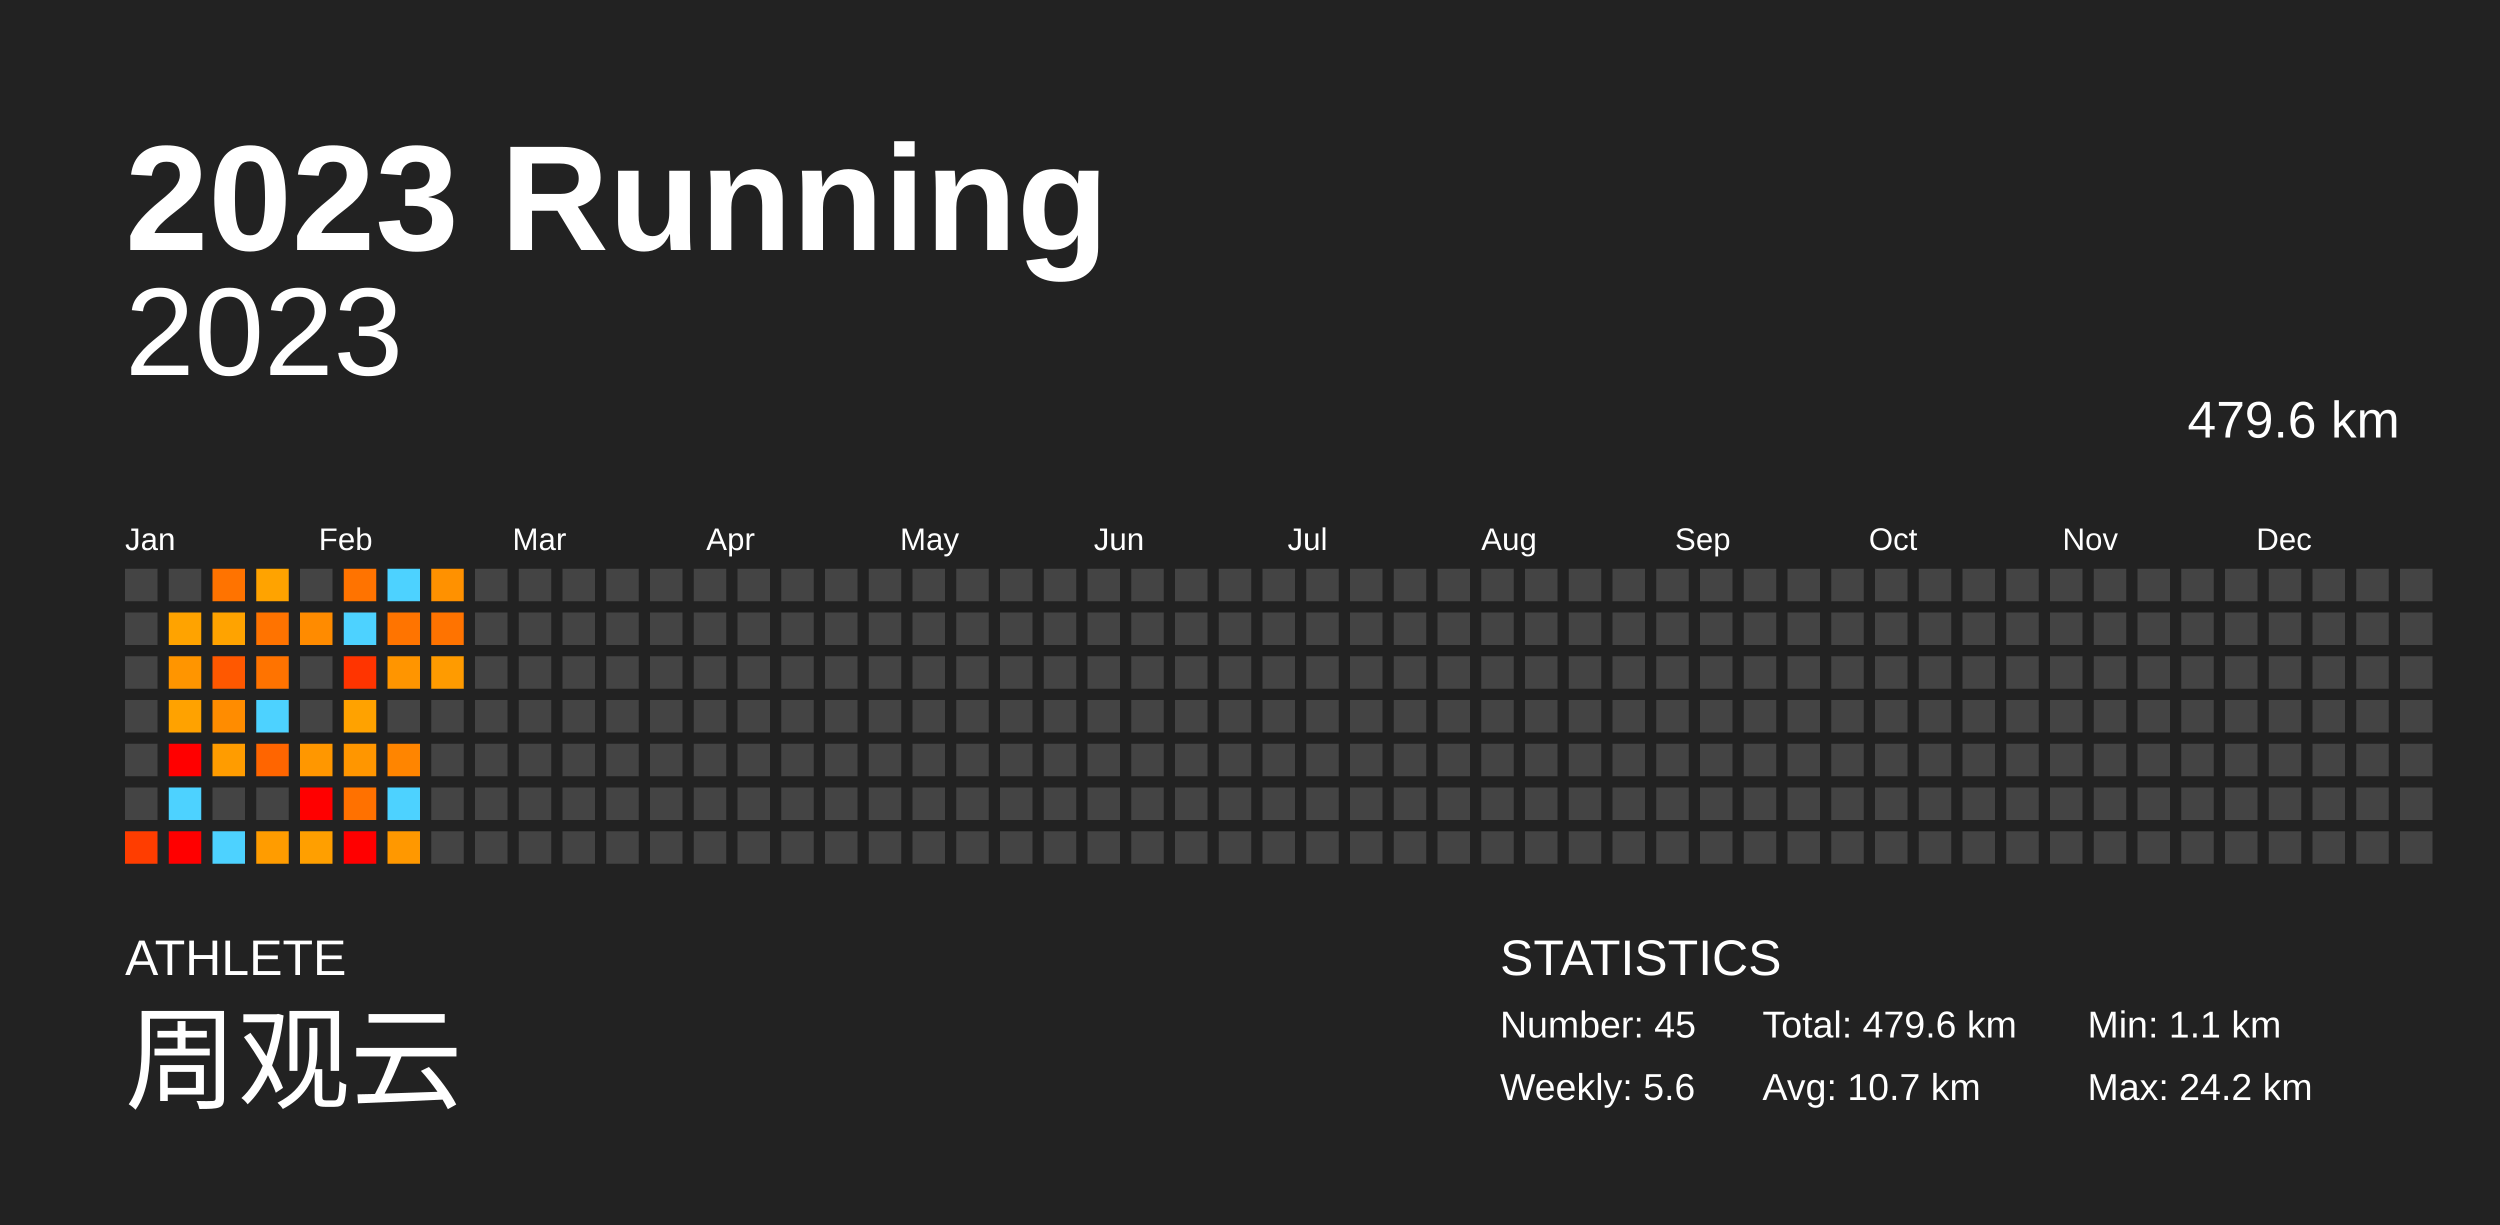
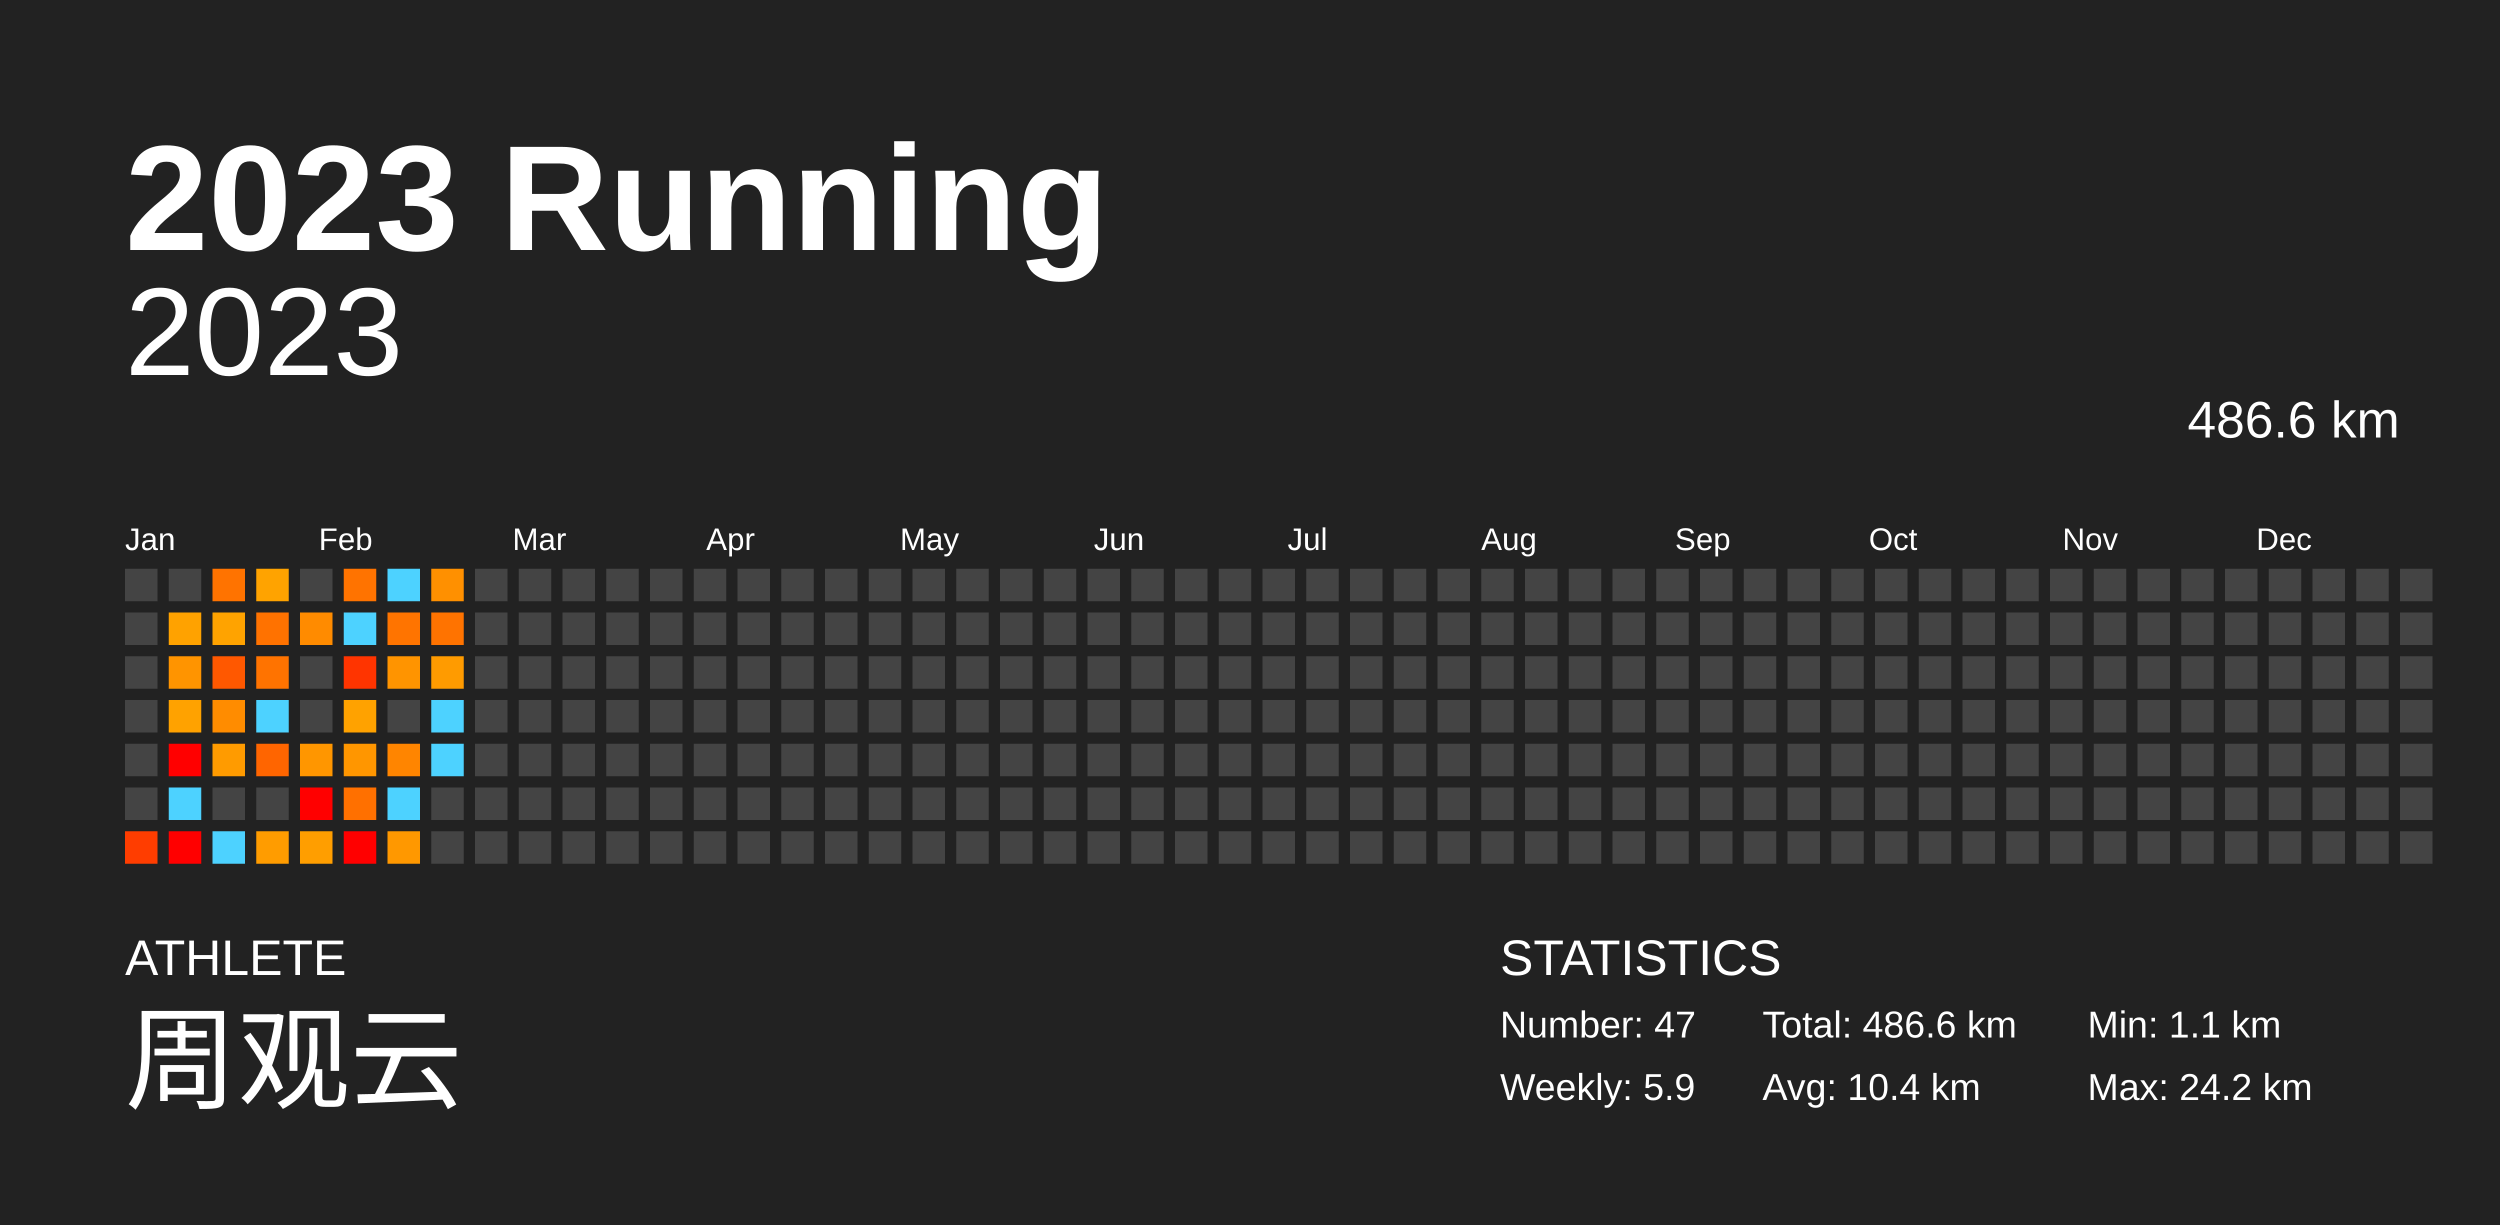
<svg xmlns="http://www.w3.org/2000/svg" baseProfile="full" height="98mm" version="1.1" viewBox="0,0,200,98" width="200mm">
  <defs />
  <rect fill="#222222" height="98" width="200" x="0" y="0" />
  <text fill="#FFFFFF" style="font-size:12px; font-family:Arial; font-weight:bold;" x="10" y="20">2023 Running</text>
  <text fill="#FFFFFF" style="font-size:4px; font-family:Arial" x="10" y="78">ATHLETE</text>
  <text fill="#FFFFFF" style="font-size:9px; font-family:Arial" x="10" y="88">周观云</text>
  <text fill="#FFFFFF" style="font-size:4px; font-family:Arial" x="120" y="78">STATISTICS</text>
-   <text fill="#FFFFFF" style="font-size:3px; font-family:Arial" x="120" y="83">Number: 45</text>
-   <text fill="#FFFFFF" style="font-size:3px; font-family:Arial" x="120" y="88">Weekly: 5.6</text>
-   <text fill="#FFFFFF" style="font-size:3px; font-family:Arial" x="141" y="83">Total: 479.6 km</text>
-   <text fill="#FFFFFF" style="font-size:3px; font-family:Arial" x="141" y="88">Avg: 10.7 km</text>
+   <text fill="#FFFFFF" style="font-size:3px; font-family:Arial" x="120" y="83">Number: 47</text>
+   <text fill="#FFFFFF" style="font-size:3px; font-family:Arial" x="120" y="88">Weekly: 5.9</text>
+   <text fill="#FFFFFF" style="font-size:3px; font-family:Arial" x="141" y="83">Total: 486.6 km</text>
+   <text fill="#FFFFFF" style="font-size:3px; font-family:Arial" x="141" y="88">Avg: 10.4 km</text>
  <text fill="#FFFFFF" style="font-size:3px; font-family:Arial" x="167" y="83">Min: 1.1 km</text>
  <text fill="#FFFFFF" style="font-size:3px; font-family:Arial" x="167" y="88">Max: 24.2 km</text>
  <text alignment-baseline="hanging" fill="#FFFFFF" style="font-size:10.0px; font-family:Arial;" x="10" y="30">2023</text>
-   <text alignment-baseline="hanging" fill="#FFFFFF" style="font-size:4.125px; font-family:Arial;" x="175" y="35">479.6 km</text>
+   <text alignment-baseline="hanging" fill="#FFFFFF" style="font-size:4.125px; font-family:Arial;" x="175" y="35">486.6 km</text>
  <text fill="#FFFFFF" style="font-size:2.5px; font-family:Arial" x="10.0" y="44">Jan</text>
  <text fill="#FFFFFF" style="font-size:2.5px; font-family:Arial" x="25.5" y="44">Feb</text>
  <text fill="#FFFFFF" style="font-size:2.5px; font-family:Arial" x="41.0" y="44">Mar</text>
  <text fill="#FFFFFF" style="font-size:2.5px; font-family:Arial" x="56.5" y="44">Apr</text>
  <text fill="#FFFFFF" style="font-size:2.5px; font-family:Arial" x="72.0" y="44">May</text>
  <text fill="#FFFFFF" style="font-size:2.5px; font-family:Arial" x="87.5" y="44">Jun</text>
  <text fill="#FFFFFF" style="font-size:2.5px; font-family:Arial" x="103.0" y="44">Jul</text>
  <text fill="#FFFFFF" style="font-size:2.5px; font-family:Arial" x="118.5" y="44">Aug</text>
  <text fill="#FFFFFF" style="font-size:2.5px; font-family:Arial" x="134.0" y="44">Sep</text>
  <text fill="#FFFFFF" style="font-size:2.5px; font-family:Arial" x="149.5" y="44">Oct</text>
  <text fill="#FFFFFF" style="font-size:2.5px; font-family:Arial" x="165.0" y="44">Nov</text>
  <text fill="#FFFFFF" style="font-size:2.5px; font-family:Arial" x="180.5" y="44">Dec</text>
  <rect fill="#444444" height="2.6" width="2.6" x="10.0" y="45.5" />
  <rect fill="#444444" height="2.6" width="2.6" x="10.0" y="49.0" />
  <rect fill="#444444" height="2.6" width="2.6" x="10.0" y="52.5" />
  <rect fill="#444444" height="2.6" width="2.6" x="10.0" y="56.0" />
  <rect fill="#444444" height="2.6" width="2.6" x="10.0" y="59.5" />
  <rect fill="#444444" height="2.6" width="2.6" x="10.0" y="63.0" />
  <rect fill="#ff3d00" height="2.6" width="2.6" x="10.0" y="66.5" />
  <rect fill="#444444" height="2.6" width="2.6" x="13.5" y="45.5" />
-   <rect fill="#ffa300" height="2.6" width="2.6" x="13.5" y="49.0" />
-   <rect fill="#ff9500" height="2.6" width="2.6" x="13.5" y="52.5" />
+   <rect fill="#ffa200" height="2.6" width="2.6" x="13.5" y="49.0" />
+   <rect fill="#ff9400" height="2.6" width="2.6" x="13.5" y="52.5" />
  <rect fill="#ffa200" height="2.6" width="2.6" x="13.5" y="56.0" />
  <rect fill="red" height="2.6" width="2.6" x="13.5" y="59.5" />
  <rect fill="#4dd2ff" height="2.6" width="2.6" x="13.5" y="63.0" />
  <rect fill="red" height="2.6" width="2.6" x="13.5" y="66.5" />
  <rect fill="#ff7300" height="2.6" width="2.6" x="17.0" y="45.5" />
  <rect fill="#ffa300" height="2.6" width="2.6" x="17.0" y="49.0" />
  <rect fill="#ff5800" height="2.6" width="2.6" x="17.0" y="52.5" />
  <rect fill="#ff8c00" height="2.6" width="2.6" x="17.0" y="56.0" />
-   <rect fill="#ff9c00" height="2.6" width="2.6" x="17.0" y="59.5" />
+   <rect fill="#ff9b00" height="2.6" width="2.6" x="17.0" y="59.5" />
  <rect fill="#444444" height="2.6" width="2.6" x="17.0" y="63.0" />
  <rect fill="#4dd2ff" height="2.6" width="2.6" x="17.0" y="66.5" />
  <rect fill="#ffa300" height="2.6" width="2.6" x="20.5" y="45.5" />
-   <rect fill="#ff7300" height="2.6" width="2.6" x="20.5" y="49.0" />
+   <rect fill="#ff7200" height="2.6" width="2.6" x="20.5" y="49.0" />
  <rect fill="#ff7300" height="2.6" width="2.6" x="20.5" y="52.5" />
  <rect fill="#4dd2ff" height="2.6" width="2.6" x="20.5" y="56.0" />
  <rect fill="#ff6500" height="2.6" width="2.6" x="20.5" y="59.5" />
  <rect fill="#444444" height="2.6" width="2.6" x="20.5" y="63.0" />
  <rect fill="#ff9c00" height="2.6" width="2.6" x="20.5" y="66.5" />
  <rect fill="#444444" height="2.6" width="2.6" x="24.0" y="45.5" />
  <rect fill="#ff8b00" height="2.6" width="2.6" x="24.0" y="49.0" />
  <rect fill="#444444" height="2.6" width="2.6" x="24.0" y="52.5" />
  <rect fill="#444444" height="2.6" width="2.6" x="24.0" y="56.0" />
-   <rect fill="#ff9700" height="2.6" width="2.6" x="24.0" y="59.5" />
+   <rect fill="#ff9600" height="2.6" width="2.6" x="24.0" y="59.5" />
  <rect fill="red" height="2.6" width="2.6" x="24.0" y="63.0" />
-   <rect fill="#ff9f00" height="2.6" width="2.6" x="24.0" y="66.5" />
+   <rect fill="#ff9e00" height="2.6" width="2.6" x="24.0" y="66.5" />
  <rect fill="#ff7300" height="2.6" width="2.6" x="27.5" y="45.5" />
  <rect fill="#4dd2ff" height="2.6" width="2.6" x="27.5" y="49.0" />
  <rect fill="#ff3400" height="2.6" width="2.6" x="27.5" y="52.5" />
  <rect fill="#ffa200" height="2.6" width="2.6" x="27.5" y="56.0" />
  <rect fill="#ff9600" height="2.6" width="2.6" x="27.5" y="59.5" />
-   <rect fill="#ff7100" height="2.6" width="2.6" x="27.5" y="63.0" />
+   <rect fill="#ff7000" height="2.6" width="2.6" x="27.5" y="63.0" />
  <rect fill="red" height="2.6" width="2.6" x="27.5" y="66.5" />
  <rect fill="#4dd2ff" height="2.6" width="2.6" x="31.0" y="45.5" />
  <rect fill="#ff7400" height="2.6" width="2.6" x="31.0" y="49.0" />
-   <rect fill="#ff9500" height="2.6" width="2.6" x="31.0" y="52.5" />
+   <rect fill="#ff9400" height="2.6" width="2.6" x="31.0" y="52.5" />
  <rect fill="#444444" height="2.6" width="2.6" x="31.0" y="56.0" />
  <rect fill="#ff8500" height="2.6" width="2.6" x="31.0" y="59.5" />
  <rect fill="#4dd2ff" height="2.6" width="2.6" x="31.0" y="63.0" />
  <rect fill="#ff9800" height="2.6" width="2.6" x="31.0" y="66.5" />
-   <rect fill="#ff9100" height="2.6" width="2.6" x="34.5" y="45.5" />
+   <rect fill="#ff9000" height="2.6" width="2.6" x="34.5" y="45.5" />
  <rect fill="#ff7300" height="2.6" width="2.6" x="34.5" y="49.0" />
  <rect fill="#ff9b00" height="2.6" width="2.6" x="34.5" y="52.5" />
-   <rect fill="#444444" height="2.6" width="2.6" x="34.5" y="56.0" />
-   <rect fill="#444444" height="2.6" width="2.6" x="34.5" y="59.5" />
+   <rect fill="#4dd2ff" height="2.6" width="2.6" x="34.5" y="56.0" />
+   <rect fill="#4dd2ff" height="2.6" width="2.6" x="34.5" y="59.5" />
  <rect fill="#444444" height="2.6" width="2.6" x="34.5" y="63.0" />
  <rect fill="#444444" height="2.6" width="2.6" x="34.5" y="66.5" />
  <rect fill="#444444" height="2.6" width="2.6" x="38.0" y="45.5" />
  <rect fill="#444444" height="2.6" width="2.6" x="38.0" y="49.0" />
  <rect fill="#444444" height="2.6" width="2.6" x="38.0" y="52.5" />
  <rect fill="#444444" height="2.6" width="2.6" x="38.0" y="56.0" />
  <rect fill="#444444" height="2.6" width="2.6" x="38.0" y="59.5" />
  <rect fill="#444444" height="2.6" width="2.6" x="38.0" y="63.0" />
  <rect fill="#444444" height="2.6" width="2.6" x="38.0" y="66.5" />
  <rect fill="#444444" height="2.6" width="2.6" x="41.5" y="45.5" />
  <rect fill="#444444" height="2.6" width="2.6" x="41.5" y="49.0" />
  <rect fill="#444444" height="2.6" width="2.6" x="41.5" y="52.5" />
  <rect fill="#444444" height="2.6" width="2.6" x="41.5" y="56.0" />
  <rect fill="#444444" height="2.6" width="2.6" x="41.5" y="59.5" />
  <rect fill="#444444" height="2.6" width="2.6" x="41.5" y="63.0" />
  <rect fill="#444444" height="2.6" width="2.6" x="41.5" y="66.5" />
  <rect fill="#444444" height="2.6" width="2.6" x="45.0" y="45.5" />
  <rect fill="#444444" height="2.6" width="2.6" x="45.0" y="49.0" />
  <rect fill="#444444" height="2.6" width="2.6" x="45.0" y="52.5" />
  <rect fill="#444444" height="2.6" width="2.6" x="45.0" y="56.0" />
  <rect fill="#444444" height="2.6" width="2.6" x="45.0" y="59.5" />
  <rect fill="#444444" height="2.6" width="2.6" x="45.0" y="63.0" />
  <rect fill="#444444" height="2.6" width="2.6" x="45.0" y="66.5" />
  <rect fill="#444444" height="2.6" width="2.6" x="48.5" y="45.5" />
  <rect fill="#444444" height="2.6" width="2.6" x="48.5" y="49.0" />
  <rect fill="#444444" height="2.6" width="2.6" x="48.5" y="52.5" />
  <rect fill="#444444" height="2.6" width="2.6" x="48.5" y="56.0" />
  <rect fill="#444444" height="2.6" width="2.6" x="48.5" y="59.5" />
  <rect fill="#444444" height="2.6" width="2.6" x="48.5" y="63.0" />
  <rect fill="#444444" height="2.6" width="2.6" x="48.5" y="66.5" />
  <rect fill="#444444" height="2.6" width="2.6" x="52.0" y="45.5" />
  <rect fill="#444444" height="2.6" width="2.6" x="52.0" y="49.0" />
  <rect fill="#444444" height="2.6" width="2.6" x="52.0" y="52.5" />
  <rect fill="#444444" height="2.6" width="2.6" x="52.0" y="56.0" />
  <rect fill="#444444" height="2.6" width="2.6" x="52.0" y="59.5" />
  <rect fill="#444444" height="2.6" width="2.6" x="52.0" y="63.0" />
  <rect fill="#444444" height="2.6" width="2.6" x="52.0" y="66.5" />
  <rect fill="#444444" height="2.6" width="2.6" x="55.5" y="45.5" />
  <rect fill="#444444" height="2.6" width="2.6" x="55.5" y="49.0" />
  <rect fill="#444444" height="2.6" width="2.6" x="55.5" y="52.5" />
  <rect fill="#444444" height="2.6" width="2.6" x="55.5" y="56.0" />
  <rect fill="#444444" height="2.6" width="2.6" x="55.5" y="59.5" />
  <rect fill="#444444" height="2.6" width="2.6" x="55.5" y="63.0" />
  <rect fill="#444444" height="2.6" width="2.6" x="55.5" y="66.5" />
  <rect fill="#444444" height="2.6" width="2.6" x="59.0" y="45.5" />
  <rect fill="#444444" height="2.6" width="2.6" x="59.0" y="49.0" />
  <rect fill="#444444" height="2.6" width="2.6" x="59.0" y="52.5" />
  <rect fill="#444444" height="2.6" width="2.6" x="59.0" y="56.0" />
  <rect fill="#444444" height="2.6" width="2.6" x="59.0" y="59.5" />
  <rect fill="#444444" height="2.6" width="2.6" x="59.0" y="63.0" />
  <rect fill="#444444" height="2.6" width="2.6" x="59.0" y="66.5" />
  <rect fill="#444444" height="2.6" width="2.6" x="62.5" y="45.5" />
  <rect fill="#444444" height="2.6" width="2.6" x="62.5" y="49.0" />
  <rect fill="#444444" height="2.6" width="2.6" x="62.5" y="52.5" />
  <rect fill="#444444" height="2.6" width="2.6" x="62.5" y="56.0" />
  <rect fill="#444444" height="2.6" width="2.6" x="62.5" y="59.5" />
  <rect fill="#444444" height="2.6" width="2.6" x="62.5" y="63.0" />
  <rect fill="#444444" height="2.6" width="2.6" x="62.5" y="66.5" />
  <rect fill="#444444" height="2.6" width="2.6" x="66.0" y="45.5" />
  <rect fill="#444444" height="2.6" width="2.6" x="66.0" y="49.0" />
  <rect fill="#444444" height="2.6" width="2.6" x="66.0" y="52.5" />
  <rect fill="#444444" height="2.6" width="2.6" x="66.0" y="56.0" />
  <rect fill="#444444" height="2.6" width="2.6" x="66.0" y="59.5" />
  <rect fill="#444444" height="2.6" width="2.6" x="66.0" y="63.0" />
  <rect fill="#444444" height="2.6" width="2.6" x="66.0" y="66.5" />
  <rect fill="#444444" height="2.6" width="2.6" x="69.5" y="45.5" />
  <rect fill="#444444" height="2.6" width="2.6" x="69.5" y="49.0" />
  <rect fill="#444444" height="2.6" width="2.6" x="69.5" y="52.5" />
  <rect fill="#444444" height="2.6" width="2.6" x="69.5" y="56.0" />
  <rect fill="#444444" height="2.6" width="2.6" x="69.5" y="59.5" />
  <rect fill="#444444" height="2.6" width="2.6" x="69.5" y="63.0" />
  <rect fill="#444444" height="2.6" width="2.6" x="69.5" y="66.5" />
  <rect fill="#444444" height="2.6" width="2.6" x="73.0" y="45.5" />
  <rect fill="#444444" height="2.6" width="2.6" x="73.0" y="49.0" />
  <rect fill="#444444" height="2.6" width="2.6" x="73.0" y="52.5" />
  <rect fill="#444444" height="2.6" width="2.6" x="73.0" y="56.0" />
  <rect fill="#444444" height="2.6" width="2.6" x="73.0" y="59.5" />
  <rect fill="#444444" height="2.6" width="2.6" x="73.0" y="63.0" />
  <rect fill="#444444" height="2.6" width="2.6" x="73.0" y="66.5" />
  <rect fill="#444444" height="2.6" width="2.6" x="76.5" y="45.5" />
  <rect fill="#444444" height="2.6" width="2.6" x="76.5" y="49.0" />
  <rect fill="#444444" height="2.6" width="2.6" x="76.5" y="52.5" />
  <rect fill="#444444" height="2.6" width="2.6" x="76.5" y="56.0" />
  <rect fill="#444444" height="2.6" width="2.6" x="76.5" y="59.5" />
  <rect fill="#444444" height="2.6" width="2.6" x="76.5" y="63.0" />
  <rect fill="#444444" height="2.6" width="2.6" x="76.5" y="66.5" />
  <rect fill="#444444" height="2.6" width="2.6" x="80.0" y="45.5" />
  <rect fill="#444444" height="2.6" width="2.6" x="80.0" y="49.0" />
  <rect fill="#444444" height="2.6" width="2.6" x="80.0" y="52.5" />
  <rect fill="#444444" height="2.6" width="2.6" x="80.0" y="56.0" />
  <rect fill="#444444" height="2.6" width="2.6" x="80.0" y="59.5" />
  <rect fill="#444444" height="2.6" width="2.6" x="80.0" y="63.0" />
  <rect fill="#444444" height="2.6" width="2.6" x="80.0" y="66.5" />
  <rect fill="#444444" height="2.6" width="2.6" x="83.5" y="45.5" />
  <rect fill="#444444" height="2.6" width="2.6" x="83.5" y="49.0" />
  <rect fill="#444444" height="2.6" width="2.6" x="83.5" y="52.5" />
  <rect fill="#444444" height="2.6" width="2.6" x="83.5" y="56.0" />
  <rect fill="#444444" height="2.6" width="2.6" x="83.5" y="59.5" />
  <rect fill="#444444" height="2.6" width="2.6" x="83.5" y="63.0" />
  <rect fill="#444444" height="2.6" width="2.6" x="83.5" y="66.5" />
  <rect fill="#444444" height="2.6" width="2.6" x="87.0" y="45.5" />
  <rect fill="#444444" height="2.6" width="2.6" x="87.0" y="49.0" />
  <rect fill="#444444" height="2.6" width="2.6" x="87.0" y="52.5" />
  <rect fill="#444444" height="2.6" width="2.6" x="87.0" y="56.0" />
  <rect fill="#444444" height="2.6" width="2.6" x="87.0" y="59.5" />
  <rect fill="#444444" height="2.6" width="2.6" x="87.0" y="63.0" />
  <rect fill="#444444" height="2.6" width="2.6" x="87.0" y="66.5" />
  <rect fill="#444444" height="2.6" width="2.6" x="90.5" y="45.5" />
  <rect fill="#444444" height="2.6" width="2.6" x="90.5" y="49.0" />
  <rect fill="#444444" height="2.6" width="2.6" x="90.5" y="52.5" />
  <rect fill="#444444" height="2.6" width="2.6" x="90.5" y="56.0" />
  <rect fill="#444444" height="2.6" width="2.6" x="90.5" y="59.5" />
  <rect fill="#444444" height="2.6" width="2.6" x="90.5" y="63.0" />
  <rect fill="#444444" height="2.6" width="2.6" x="90.5" y="66.5" />
  <rect fill="#444444" height="2.6" width="2.6" x="94.0" y="45.5" />
  <rect fill="#444444" height="2.6" width="2.6" x="94.0" y="49.0" />
  <rect fill="#444444" height="2.6" width="2.6" x="94.0" y="52.5" />
  <rect fill="#444444" height="2.6" width="2.6" x="94.0" y="56.0" />
  <rect fill="#444444" height="2.6" width="2.6" x="94.0" y="59.5" />
  <rect fill="#444444" height="2.6" width="2.6" x="94.0" y="63.0" />
  <rect fill="#444444" height="2.6" width="2.6" x="94.0" y="66.5" />
  <rect fill="#444444" height="2.6" width="2.6" x="97.5" y="45.5" />
  <rect fill="#444444" height="2.6" width="2.6" x="97.5" y="49.0" />
  <rect fill="#444444" height="2.6" width="2.6" x="97.5" y="52.5" />
  <rect fill="#444444" height="2.6" width="2.6" x="97.5" y="56.0" />
  <rect fill="#444444" height="2.6" width="2.6" x="97.5" y="59.5" />
  <rect fill="#444444" height="2.6" width="2.6" x="97.5" y="63.0" />
  <rect fill="#444444" height="2.6" width="2.6" x="97.5" y="66.5" />
  <rect fill="#444444" height="2.6" width="2.6" x="101.0" y="45.5" />
  <rect fill="#444444" height="2.6" width="2.6" x="101.0" y="49.0" />
  <rect fill="#444444" height="2.6" width="2.6" x="101.0" y="52.5" />
  <rect fill="#444444" height="2.6" width="2.6" x="101.0" y="56.0" />
  <rect fill="#444444" height="2.6" width="2.6" x="101.0" y="59.5" />
  <rect fill="#444444" height="2.6" width="2.6" x="101.0" y="63.0" />
  <rect fill="#444444" height="2.6" width="2.6" x="101.0" y="66.5" />
  <rect fill="#444444" height="2.6" width="2.6" x="104.5" y="45.5" />
  <rect fill="#444444" height="2.6" width="2.6" x="104.5" y="49.0" />
  <rect fill="#444444" height="2.6" width="2.6" x="104.5" y="52.5" />
  <rect fill="#444444" height="2.6" width="2.6" x="104.5" y="56.0" />
  <rect fill="#444444" height="2.6" width="2.6" x="104.5" y="59.5" />
  <rect fill="#444444" height="2.6" width="2.6" x="104.5" y="63.0" />
  <rect fill="#444444" height="2.6" width="2.6" x="104.5" y="66.5" />
  <rect fill="#444444" height="2.6" width="2.6" x="108.0" y="45.5" />
  <rect fill="#444444" height="2.6" width="2.6" x="108.0" y="49.0" />
  <rect fill="#444444" height="2.6" width="2.6" x="108.0" y="52.5" />
  <rect fill="#444444" height="2.6" width="2.6" x="108.0" y="56.0" />
  <rect fill="#444444" height="2.6" width="2.6" x="108.0" y="59.5" />
  <rect fill="#444444" height="2.6" width="2.6" x="108.0" y="63.0" />
  <rect fill="#444444" height="2.6" width="2.6" x="108.0" y="66.5" />
  <rect fill="#444444" height="2.6" width="2.6" x="111.5" y="45.5" />
  <rect fill="#444444" height="2.6" width="2.6" x="111.5" y="49.0" />
  <rect fill="#444444" height="2.6" width="2.6" x="111.5" y="52.5" />
  <rect fill="#444444" height="2.6" width="2.6" x="111.5" y="56.0" />
  <rect fill="#444444" height="2.6" width="2.6" x="111.5" y="59.5" />
  <rect fill="#444444" height="2.6" width="2.6" x="111.5" y="63.0" />
  <rect fill="#444444" height="2.6" width="2.6" x="111.5" y="66.5" />
  <rect fill="#444444" height="2.6" width="2.6" x="115.0" y="45.5" />
  <rect fill="#444444" height="2.6" width="2.6" x="115.0" y="49.0" />
  <rect fill="#444444" height="2.6" width="2.6" x="115.0" y="52.5" />
  <rect fill="#444444" height="2.6" width="2.6" x="115.0" y="56.0" />
  <rect fill="#444444" height="2.6" width="2.6" x="115.0" y="59.5" />
  <rect fill="#444444" height="2.6" width="2.6" x="115.0" y="63.0" />
  <rect fill="#444444" height="2.6" width="2.6" x="115.0" y="66.5" />
  <rect fill="#444444" height="2.6" width="2.6" x="118.5" y="45.5" />
  <rect fill="#444444" height="2.6" width="2.6" x="118.5" y="49.0" />
  <rect fill="#444444" height="2.6" width="2.6" x="118.5" y="52.5" />
  <rect fill="#444444" height="2.6" width="2.6" x="118.5" y="56.0" />
  <rect fill="#444444" height="2.6" width="2.6" x="118.5" y="59.5" />
  <rect fill="#444444" height="2.6" width="2.6" x="118.5" y="63.0" />
  <rect fill="#444444" height="2.6" width="2.6" x="118.5" y="66.5" />
  <rect fill="#444444" height="2.6" width="2.6" x="122.0" y="45.5" />
  <rect fill="#444444" height="2.6" width="2.6" x="122.0" y="49.0" />
  <rect fill="#444444" height="2.6" width="2.6" x="122.0" y="52.5" />
  <rect fill="#444444" height="2.6" width="2.6" x="122.0" y="56.0" />
  <rect fill="#444444" height="2.6" width="2.6" x="122.0" y="59.5" />
  <rect fill="#444444" height="2.6" width="2.6" x="122.0" y="63.0" />
  <rect fill="#444444" height="2.6" width="2.6" x="122.0" y="66.5" />
  <rect fill="#444444" height="2.6" width="2.6" x="125.5" y="45.5" />
  <rect fill="#444444" height="2.6" width="2.6" x="125.5" y="49.0" />
  <rect fill="#444444" height="2.6" width="2.6" x="125.5" y="52.5" />
  <rect fill="#444444" height="2.6" width="2.6" x="125.5" y="56.0" />
  <rect fill="#444444" height="2.6" width="2.6" x="125.5" y="59.5" />
  <rect fill="#444444" height="2.6" width="2.6" x="125.5" y="63.0" />
  <rect fill="#444444" height="2.6" width="2.6" x="125.5" y="66.5" />
  <rect fill="#444444" height="2.6" width="2.6" x="129.0" y="45.5" />
  <rect fill="#444444" height="2.6" width="2.6" x="129.0" y="49.0" />
  <rect fill="#444444" height="2.6" width="2.6" x="129.0" y="52.5" />
  <rect fill="#444444" height="2.6" width="2.6" x="129.0" y="56.0" />
  <rect fill="#444444" height="2.6" width="2.6" x="129.0" y="59.5" />
  <rect fill="#444444" height="2.6" width="2.6" x="129.0" y="63.0" />
  <rect fill="#444444" height="2.6" width="2.6" x="129.0" y="66.5" />
  <rect fill="#444444" height="2.6" width="2.6" x="132.5" y="45.5" />
  <rect fill="#444444" height="2.6" width="2.6" x="132.5" y="49.0" />
  <rect fill="#444444" height="2.6" width="2.6" x="132.5" y="52.5" />
  <rect fill="#444444" height="2.6" width="2.6" x="132.5" y="56.0" />
  <rect fill="#444444" height="2.6" width="2.6" x="132.5" y="59.5" />
  <rect fill="#444444" height="2.6" width="2.6" x="132.5" y="63.0" />
  <rect fill="#444444" height="2.6" width="2.6" x="132.5" y="66.5" />
  <rect fill="#444444" height="2.6" width="2.6" x="136.0" y="45.5" />
  <rect fill="#444444" height="2.6" width="2.6" x="136.0" y="49.0" />
  <rect fill="#444444" height="2.6" width="2.6" x="136.0" y="52.5" />
  <rect fill="#444444" height="2.6" width="2.6" x="136.0" y="56.0" />
  <rect fill="#444444" height="2.6" width="2.6" x="136.0" y="59.5" />
  <rect fill="#444444" height="2.6" width="2.6" x="136.0" y="63.0" />
  <rect fill="#444444" height="2.6" width="2.6" x="136.0" y="66.5" />
  <rect fill="#444444" height="2.6" width="2.6" x="139.5" y="45.5" />
  <rect fill="#444444" height="2.6" width="2.6" x="139.5" y="49.0" />
  <rect fill="#444444" height="2.6" width="2.6" x="139.5" y="52.5" />
  <rect fill="#444444" height="2.6" width="2.6" x="139.5" y="56.0" />
  <rect fill="#444444" height="2.6" width="2.6" x="139.5" y="59.5" />
  <rect fill="#444444" height="2.6" width="2.6" x="139.5" y="63.0" />
  <rect fill="#444444" height="2.6" width="2.6" x="139.5" y="66.5" />
  <rect fill="#444444" height="2.6" width="2.6" x="143.0" y="45.5" />
  <rect fill="#444444" height="2.6" width="2.6" x="143.0" y="49.0" />
  <rect fill="#444444" height="2.6" width="2.6" x="143.0" y="52.5" />
  <rect fill="#444444" height="2.6" width="2.6" x="143.0" y="56.0" />
  <rect fill="#444444" height="2.6" width="2.6" x="143.0" y="59.5" />
  <rect fill="#444444" height="2.6" width="2.6" x="143.0" y="63.0" />
  <rect fill="#444444" height="2.6" width="2.6" x="143.0" y="66.5" />
  <rect fill="#444444" height="2.6" width="2.6" x="146.5" y="45.5" />
  <rect fill="#444444" height="2.6" width="2.6" x="146.5" y="49.0" />
  <rect fill="#444444" height="2.6" width="2.6" x="146.5" y="52.5" />
  <rect fill="#444444" height="2.6" width="2.6" x="146.5" y="56.0" />
  <rect fill="#444444" height="2.6" width="2.6" x="146.5" y="59.5" />
  <rect fill="#444444" height="2.6" width="2.6" x="146.5" y="63.0" />
  <rect fill="#444444" height="2.6" width="2.6" x="146.5" y="66.5" />
  <rect fill="#444444" height="2.6" width="2.6" x="150.0" y="45.5" />
  <rect fill="#444444" height="2.6" width="2.6" x="150.0" y="49.0" />
  <rect fill="#444444" height="2.6" width="2.6" x="150.0" y="52.5" />
  <rect fill="#444444" height="2.6" width="2.6" x="150.0" y="56.0" />
  <rect fill="#444444" height="2.6" width="2.6" x="150.0" y="59.5" />
  <rect fill="#444444" height="2.6" width="2.6" x="150.0" y="63.0" />
  <rect fill="#444444" height="2.6" width="2.6" x="150.0" y="66.5" />
  <rect fill="#444444" height="2.6" width="2.6" x="153.5" y="45.5" />
  <rect fill="#444444" height="2.6" width="2.6" x="153.5" y="49.0" />
  <rect fill="#444444" height="2.6" width="2.6" x="153.5" y="52.5" />
  <rect fill="#444444" height="2.6" width="2.6" x="153.5" y="56.0" />
  <rect fill="#444444" height="2.6" width="2.6" x="153.5" y="59.5" />
  <rect fill="#444444" height="2.6" width="2.6" x="153.5" y="63.0" />
  <rect fill="#444444" height="2.6" width="2.6" x="153.5" y="66.5" />
  <rect fill="#444444" height="2.6" width="2.6" x="157.0" y="45.5" />
  <rect fill="#444444" height="2.6" width="2.6" x="157.0" y="49.0" />
  <rect fill="#444444" height="2.6" width="2.6" x="157.0" y="52.5" />
  <rect fill="#444444" height="2.6" width="2.6" x="157.0" y="56.0" />
  <rect fill="#444444" height="2.6" width="2.6" x="157.0" y="59.5" />
  <rect fill="#444444" height="2.6" width="2.6" x="157.0" y="63.0" />
  <rect fill="#444444" height="2.6" width="2.6" x="157.0" y="66.5" />
  <rect fill="#444444" height="2.6" width="2.6" x="160.5" y="45.5" />
  <rect fill="#444444" height="2.6" width="2.6" x="160.5" y="49.0" />
  <rect fill="#444444" height="2.6" width="2.6" x="160.5" y="52.5" />
  <rect fill="#444444" height="2.6" width="2.6" x="160.5" y="56.0" />
  <rect fill="#444444" height="2.6" width="2.6" x="160.5" y="59.5" />
  <rect fill="#444444" height="2.6" width="2.6" x="160.5" y="63.0" />
  <rect fill="#444444" height="2.6" width="2.6" x="160.5" y="66.5" />
  <rect fill="#444444" height="2.6" width="2.6" x="164.0" y="45.5" />
  <rect fill="#444444" height="2.6" width="2.6" x="164.0" y="49.0" />
  <rect fill="#444444" height="2.6" width="2.6" x="164.0" y="52.5" />
  <rect fill="#444444" height="2.6" width="2.6" x="164.0" y="56.0" />
  <rect fill="#444444" height="2.6" width="2.6" x="164.0" y="59.5" />
  <rect fill="#444444" height="2.6" width="2.6" x="164.0" y="63.0" />
  <rect fill="#444444" height="2.6" width="2.6" x="164.0" y="66.5" />
  <rect fill="#444444" height="2.6" width="2.6" x="167.5" y="45.5" />
  <rect fill="#444444" height="2.6" width="2.6" x="167.5" y="49.0" />
  <rect fill="#444444" height="2.6" width="2.6" x="167.5" y="52.5" />
  <rect fill="#444444" height="2.6" width="2.6" x="167.5" y="56.0" />
  <rect fill="#444444" height="2.6" width="2.6" x="167.5" y="59.5" />
  <rect fill="#444444" height="2.6" width="2.6" x="167.5" y="63.0" />
  <rect fill="#444444" height="2.6" width="2.6" x="167.5" y="66.5" />
  <rect fill="#444444" height="2.6" width="2.6" x="171.0" y="45.5" />
  <rect fill="#444444" height="2.6" width="2.6" x="171.0" y="49.0" />
  <rect fill="#444444" height="2.6" width="2.6" x="171.0" y="52.5" />
  <rect fill="#444444" height="2.6" width="2.6" x="171.0" y="56.0" />
  <rect fill="#444444" height="2.6" width="2.6" x="171.0" y="59.5" />
  <rect fill="#444444" height="2.6" width="2.6" x="171.0" y="63.0" />
  <rect fill="#444444" height="2.6" width="2.6" x="171.0" y="66.5" />
  <rect fill="#444444" height="2.6" width="2.6" x="174.5" y="45.5" />
  <rect fill="#444444" height="2.6" width="2.6" x="174.5" y="49.0" />
  <rect fill="#444444" height="2.6" width="2.6" x="174.5" y="52.5" />
  <rect fill="#444444" height="2.6" width="2.6" x="174.5" y="56.0" />
  <rect fill="#444444" height="2.6" width="2.6" x="174.5" y="59.5" />
  <rect fill="#444444" height="2.6" width="2.6" x="174.5" y="63.0" />
  <rect fill="#444444" height="2.6" width="2.6" x="174.5" y="66.5" />
  <rect fill="#444444" height="2.6" width="2.6" x="178.0" y="45.5" />
  <rect fill="#444444" height="2.6" width="2.6" x="178.0" y="49.0" />
  <rect fill="#444444" height="2.6" width="2.6" x="178.0" y="52.5" />
  <rect fill="#444444" height="2.6" width="2.6" x="178.0" y="56.0" />
  <rect fill="#444444" height="2.6" width="2.6" x="178.0" y="59.5" />
  <rect fill="#444444" height="2.6" width="2.6" x="178.0" y="63.0" />
  <rect fill="#444444" height="2.6" width="2.6" x="178.0" y="66.5" />
  <rect fill="#444444" height="2.6" width="2.6" x="181.5" y="45.5" />
  <rect fill="#444444" height="2.6" width="2.6" x="181.5" y="49.0" />
  <rect fill="#444444" height="2.6" width="2.6" x="181.5" y="52.5" />
  <rect fill="#444444" height="2.6" width="2.6" x="181.5" y="56.0" />
  <rect fill="#444444" height="2.6" width="2.6" x="181.5" y="59.5" />
  <rect fill="#444444" height="2.6" width="2.6" x="181.5" y="63.0" />
  <rect fill="#444444" height="2.6" width="2.6" x="181.5" y="66.5" />
  <rect fill="#444444" height="2.6" width="2.6" x="185.0" y="45.5" />
  <rect fill="#444444" height="2.6" width="2.6" x="185.0" y="49.0" />
  <rect fill="#444444" height="2.6" width="2.6" x="185.0" y="52.5" />
  <rect fill="#444444" height="2.6" width="2.6" x="185.0" y="56.0" />
  <rect fill="#444444" height="2.6" width="2.6" x="185.0" y="59.5" />
  <rect fill="#444444" height="2.6" width="2.6" x="185.0" y="63.0" />
  <rect fill="#444444" height="2.6" width="2.6" x="185.0" y="66.5" />
  <rect fill="#444444" height="2.6" width="2.6" x="188.5" y="45.5" />
  <rect fill="#444444" height="2.6" width="2.6" x="188.5" y="49.0" />
  <rect fill="#444444" height="2.6" width="2.6" x="188.5" y="52.5" />
  <rect fill="#444444" height="2.6" width="2.6" x="188.5" y="56.0" />
  <rect fill="#444444" height="2.6" width="2.6" x="188.5" y="59.5" />
  <rect fill="#444444" height="2.6" width="2.6" x="188.5" y="63.0" />
  <rect fill="#444444" height="2.6" width="2.6" x="188.5" y="66.5" />
  <rect fill="#444444" height="2.6" width="2.6" x="192.0" y="45.5" />
  <rect fill="#444444" height="2.6" width="2.6" x="192.0" y="49.0" />
  <rect fill="#444444" height="2.6" width="2.6" x="192.0" y="52.5" />
  <rect fill="#444444" height="2.6" width="2.6" x="192.0" y="56.0" />
  <rect fill="#444444" height="2.6" width="2.6" x="192.0" y="59.5" />
  <rect fill="#444444" height="2.6" width="2.6" x="192.0" y="63.0" />
  <rect fill="#444444" height="2.6" width="2.6" x="192.0" y="66.5" />
</svg>
